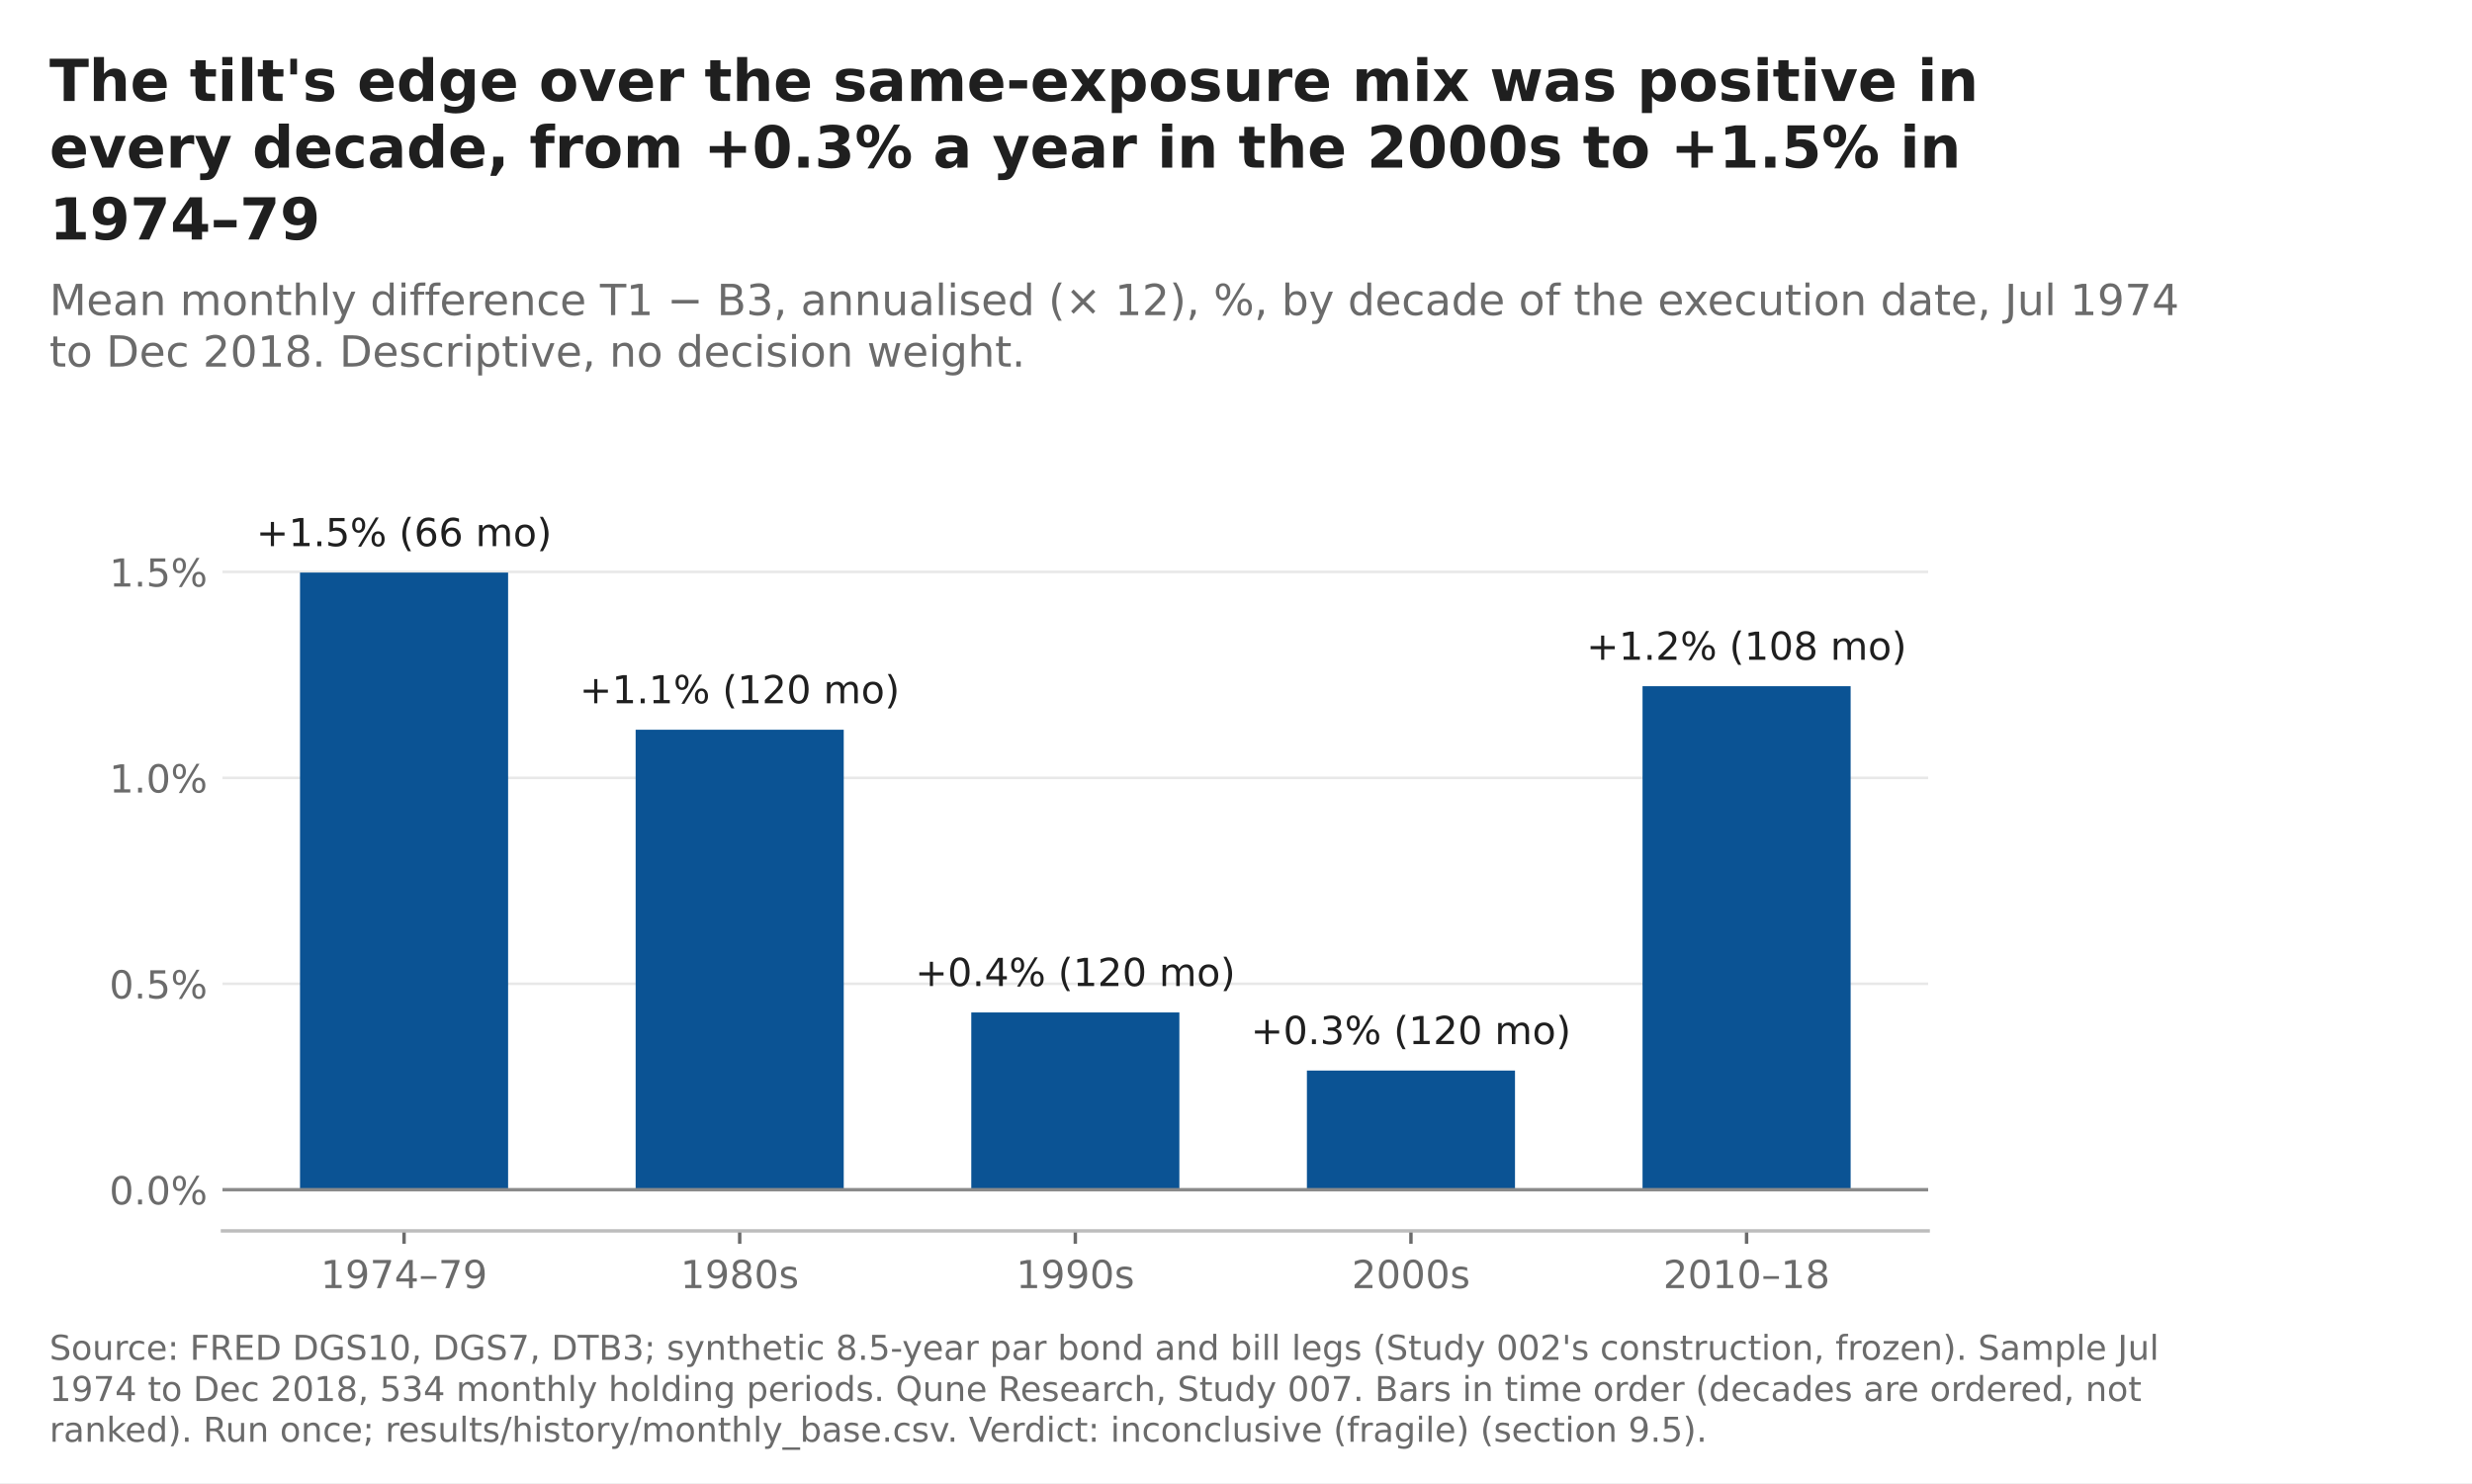
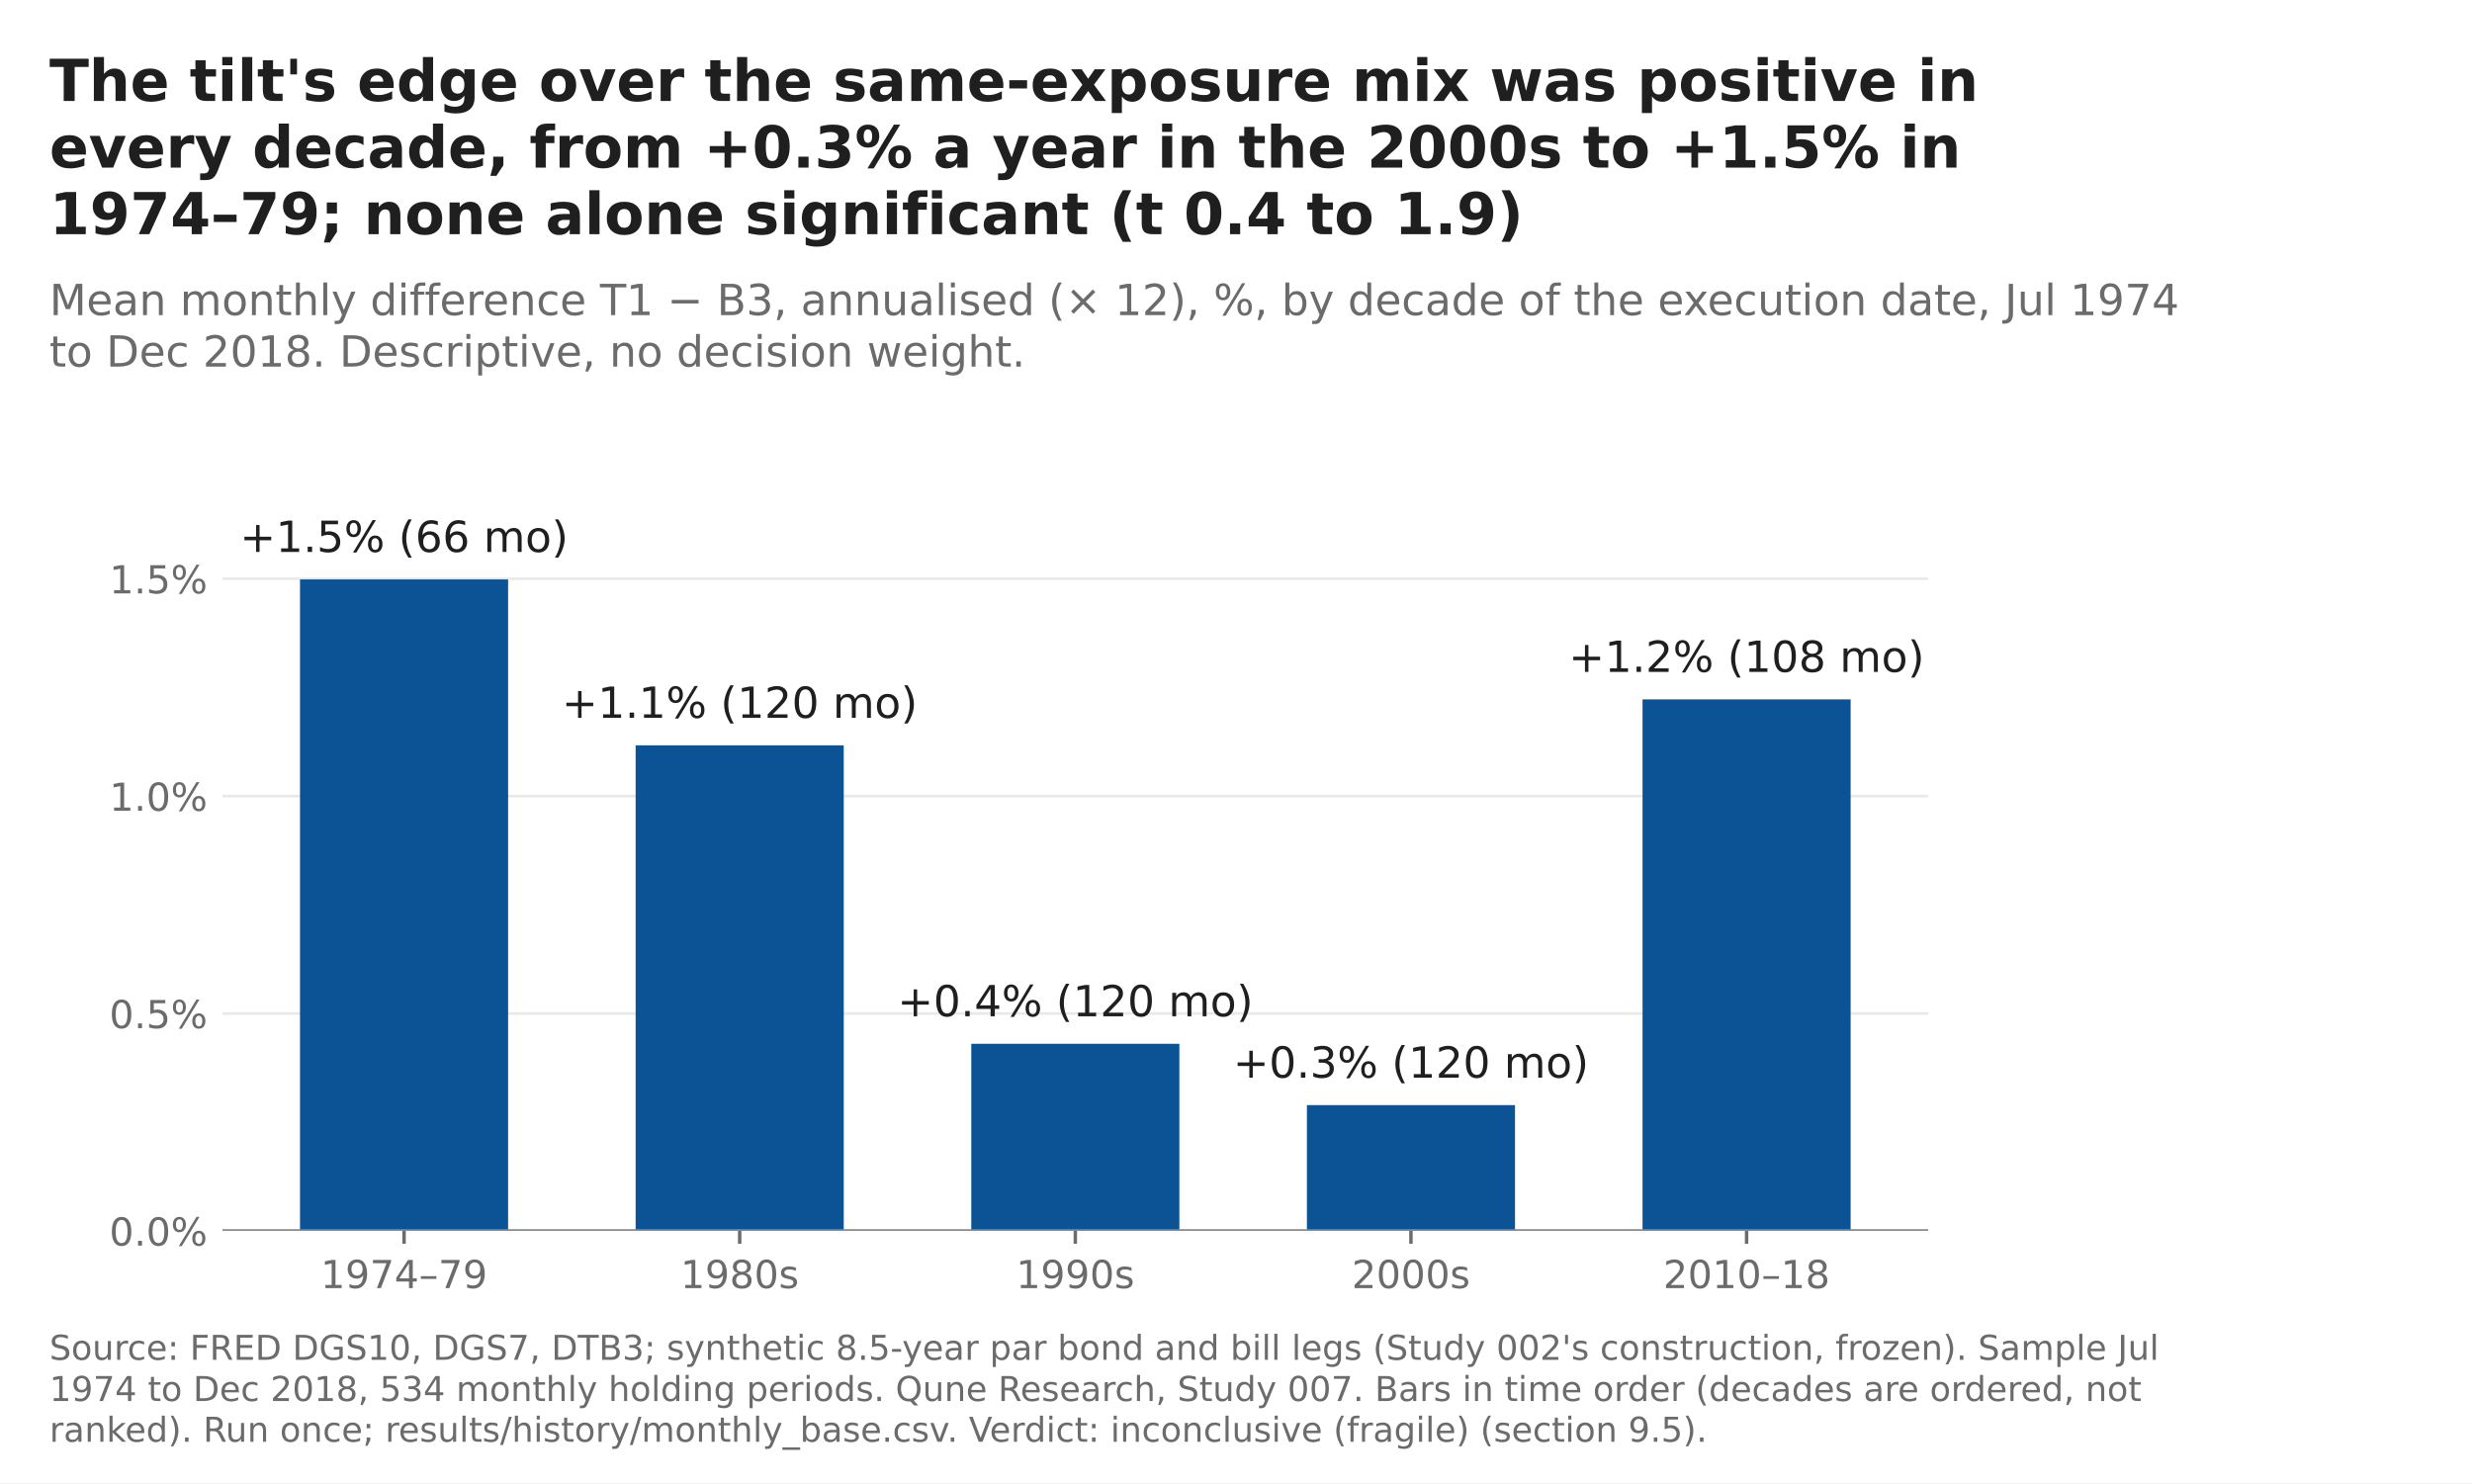
<svg xmlns="http://www.w3.org/2000/svg" xmlns:xlink="http://www.w3.org/1999/xlink" width="576pt" height="345.6pt" viewBox="0 0 576 345.6" version="1.1">
  <defs>
    <style type="text/css">*{stroke-linejoin: round; stroke-linecap: butt}</style>
  </defs>
  <g id="figure_1">
    <g id="patch_1">
      <path d="M 0 345.6  L 576 345.6  L 576 0  L 0 0  z " style="fill: #ffffff" />
    </g>
    <g id="axes_1">
      <g id="patch_2">
        <path d="M 51.84 286.848  L 449.28 286.848  L 449.28 104.671  L 51.84 104.671  z " style="fill: #ffffff" />
      </g>
      <g id="matplotlib.axis_1">
        <g id="xtick_1">
          <g id="line2d_1">
            <defs>
              <path id="m2944bad9f0" d="M 0 0  L 0 3  " style="stroke: #6b6b6b; stroke-width: 0.8" />
            </defs>
            <g>
              <use xlink:href="#m2944bad9f0" x="94.149" y="286.848" style="fill: #6b6b6b; stroke: #6b6b6b; stroke-width: 0.8" />
            </g>
          </g>
          <g id="text_1">
            <text style="font-size: 9px; font-family: 'DejaVu Sans', sans-serif; text-anchor: middle; fill: #6b6b6b" x="94.149" y="300.186" transform="rotate(-0 94.14914 300.1859)">1974–79</text>
          </g>
        </g>
        <g id="xtick_2">
          <g id="line2d_2">
            <g>
              <use xlink:href="#m2944bad9f0" x="172.355" y="286.848" style="fill: #6b6b6b; stroke: #6b6b6b; stroke-width: 0.8" />
            </g>
          </g>
          <g id="text_2">
            <text style="font-size: 9px; font-family: 'DejaVu Sans', sans-serif; text-anchor: middle; fill: #6b6b6b" x="172.355" y="300.186" transform="rotate(-0 172.3546 300.1859)">1980s</text>
          </g>
        </g>
        <g id="xtick_3">
          <g id="line2d_3">
            <g>
              <use xlink:href="#m2944bad9f0" x="250.56" y="286.848" style="fill: #6b6b6b; stroke: #6b6b6b; stroke-width: 0.8" />
            </g>
          </g>
          <g id="text_3">
            <text style="font-size: 9px; font-family: 'DejaVu Sans', sans-serif; text-anchor: middle; fill: #6b6b6b" x="250.56" y="300.186" transform="rotate(-0 250.56 300.1859)">1990s</text>
          </g>
        </g>
        <g id="xtick_4">
          <g id="line2d_4">
            <g>
              <use xlink:href="#m2944bad9f0" x="328.765" y="286.848" style="fill: #6b6b6b; stroke: #6b6b6b; stroke-width: 0.8" />
            </g>
          </g>
          <g id="text_4">
            <text style="font-size: 9px; font-family: 'DejaVu Sans', sans-serif; text-anchor: middle; fill: #6b6b6b" x="328.765" y="300.186" transform="rotate(-0 328.7654 300.1859)">2000s</text>
          </g>
        </g>
        <g id="xtick_5">
          <g id="line2d_5">
            <g>
              <use xlink:href="#m2944bad9f0" x="406.971" y="286.848" style="fill: #6b6b6b; stroke: #6b6b6b; stroke-width: 0.8" />
            </g>
          </g>
          <g id="text_5">
            <text style="font-size: 9px; font-family: 'DejaVu Sans', sans-serif; text-anchor: middle; fill: #6b6b6b" x="406.971" y="300.186" transform="rotate(-0 406.9709 300.1859)">2010–18</text>
          </g>
        </g>
      </g>
      <g id="matplotlib.axis_2">
        <g id="ytick_1">
          <g id="line2d_6">
-             <path d="M 51.84 277.25  L 449.28 277.25  " clip-path="url(#p0f939f7e3e)" style="fill: none; stroke: #e8e8e8; stroke-width: 0.6; stroke-linecap: round" />
+             <path d="M 51.84 286.848  L 449.28 286.848  " clip-path="url(#p0f939f7e3e)" style="fill: none; stroke: #e8e8e8; stroke-width: 0.6; stroke-linecap: round" />
          </g>
          <g id="line2d_7" />
          <g id="text_6">
-             <text style="font-size: 9px; font-family: 'DejaVu Sans', sans-serif; text-anchor: end; fill: #6b6b6b" x="48.34" y="280.668" transform="rotate(-0 48.34 280.6685)">0.0%</text>
+             <text style="font-size: 9px; font-family: 'DejaVu Sans', sans-serif; text-anchor: end; fill: #6b6b6b" x="48.34" y="290.267" transform="rotate(-0 48.34 290.2669)">0.0%</text>
          </g>
        </g>
        <g id="ytick_2">
          <g id="line2d_8">
-             <path d="M 51.84 229.257  L 449.28 229.257  " clip-path="url(#p0f939f7e3e)" style="fill: none; stroke: #e8e8e8; stroke-width: 0.6; stroke-linecap: round" />
+             <path d="M 51.84 236.186  L 449.28 236.186  " clip-path="url(#p0f939f7e3e)" style="fill: none; stroke: #e8e8e8; stroke-width: 0.6; stroke-linecap: round" />
          </g>
          <g id="line2d_9" />
          <g id="text_7">
-             <text style="font-size: 9px; font-family: 'DejaVu Sans', sans-serif; text-anchor: end; fill: #6b6b6b" x="48.34" y="232.676" transform="rotate(-0 48.34 232.6762)">0.5%</text>
+             <text style="font-size: 9px; font-family: 'DejaVu Sans', sans-serif; text-anchor: end; fill: #6b6b6b" x="48.34" y="239.605" transform="rotate(-0 48.34 239.6054)">0.5%</text>
          </g>
        </g>
        <g id="ytick_3">
          <g id="line2d_10">
-             <path d="M 51.84 181.265  L 449.28 181.265  " clip-path="url(#p0f939f7e3e)" style="fill: none; stroke: #e8e8e8; stroke-width: 0.6; stroke-linecap: round" />
+             <path d="M 51.84 185.525  L 449.28 185.525  " clip-path="url(#p0f939f7e3e)" style="fill: none; stroke: #e8e8e8; stroke-width: 0.6; stroke-linecap: round" />
          </g>
          <g id="line2d_11" />
          <g id="text_8">
-             <text style="font-size: 9px; font-family: 'DejaVu Sans', sans-serif; text-anchor: end; fill: #6b6b6b" x="48.34" y="184.684" transform="rotate(-0 48.34 184.6839)">1.0%</text>
+             <text style="font-size: 9px; font-family: 'DejaVu Sans', sans-serif; text-anchor: end; fill: #6b6b6b" x="48.34" y="188.944" transform="rotate(-0 48.34 188.9439)">1.0%</text>
          </g>
        </g>
        <g id="ytick_4">
          <g id="line2d_12">
-             <path d="M 51.84 133.273  L 449.28 133.273  " clip-path="url(#p0f939f7e3e)" style="fill: none; stroke: #e8e8e8; stroke-width: 0.6; stroke-linecap: round" />
+             <path d="M 51.84 134.863  L 449.28 134.863  " clip-path="url(#p0f939f7e3e)" style="fill: none; stroke: #e8e8e8; stroke-width: 0.6; stroke-linecap: round" />
          </g>
          <g id="line2d_13" />
          <g id="text_9">
-             <text style="font-size: 9px; font-family: 'DejaVu Sans', sans-serif; text-anchor: end; fill: #6b6b6b" x="48.34" y="136.692" transform="rotate(-0 48.34 136.6916)">1.5%</text>
+             <text style="font-size: 9px; font-family: 'DejaVu Sans', sans-serif; text-anchor: end; fill: #6b6b6b" x="48.34" y="138.282" transform="rotate(-0 48.34 138.2824)">1.5%</text>
          </g>
        </g>
      </g>
      <g id="patch_3">
-         <path d="M 69.905 277.25  L 118.393 277.25  L 118.393 133.434  L 69.905 133.434  z " clip-path="url(#p0f939f7e3e)" style="fill: #0b5394" />
+         <path d="M 69.905 286.848  L 118.393 286.848  L 118.393 135.034  L 69.905 135.034  z " clip-path="url(#p0f939f7e3e)" style="fill: #0b5394" />
      </g>
      <g id="patch_4">
-         <path d="M 148.111 277.25  L 196.598 277.25  L 196.598 170.057  L 148.111 170.057  z " clip-path="url(#p0f939f7e3e)" style="fill: #0b5394" />
+         <path d="M 148.111 286.848  L 196.598 286.848  L 196.598 173.694  L 148.111 173.694  z " clip-path="url(#p0f939f7e3e)" style="fill: #0b5394" />
      </g>
      <g id="patch_5">
-         <path d="M 226.316 277.25  L 274.804 277.25  L 274.804 235.942  L 226.316 235.942  z " clip-path="url(#p0f939f7e3e)" style="fill: #0b5394" />
+         <path d="M 226.316 286.848  L 274.804 286.848  L 274.804 243.243  L 226.316 243.243  z " clip-path="url(#p0f939f7e3e)" style="fill: #0b5394" />
      </g>
      <g id="patch_6">
-         <path d="M 304.522 277.25  L 353.009 277.25  L 353.009 249.482  L 304.522 249.482  z " clip-path="url(#p0f939f7e3e)" style="fill: #0b5394" />
+         <path d="M 304.522 286.848  L 353.009 286.848  L 353.009 257.536  L 304.522 257.536  z " clip-path="url(#p0f939f7e3e)" style="fill: #0b5394" />
      </g>
      <g id="patch_7">
-         <path d="M 382.727 277.25  L 431.215 277.25  L 431.215 159.912  L 382.727 159.912  z " clip-path="url(#p0f939f7e3e)" style="fill: #0b5394" />
+         <path d="M 382.727 286.848  L 431.215 286.848  L 431.215 162.985  L 382.727 162.985  z " clip-path="url(#p0f939f7e3e)" style="fill: #0b5394" />
      </g>
      <g id="line2d_14">
-         <path d="M 51.84 277.25  L 449.28 277.25  " clip-path="url(#p0f939f7e3e)" style="fill: none; stroke: #8a8a8a; stroke-width: 0.8; stroke-linecap: round" />
-       </g>
-       <g id="patch_8">
-         <path d="M 51.84 286.848  L 449.28 286.848  " style="fill: none; stroke: #bdbdbd; stroke-width: 0.8; stroke-linejoin: miter; stroke-linecap: square" />
+         <path d="M 51.84 286.848  L 449.28 286.848  " clip-path="url(#p0f939f7e3e)" style="fill: none; stroke: #8a8a8a; stroke-width: 0.8; stroke-linecap: round" />
      </g>
      <g id="text_10">
-         <text style="font-size: 9px; font-family: 'DejaVu Sans', sans-serif; text-anchor: middle; fill: #1f1f1f" x="94.149" y="127.272" transform="rotate(-0 94.14914 127.272)">+1.5% (66 mo)</text>
+         <text style="font-size: 10px; font-family: 'DejaVu Sans', sans-serif; text-anchor: middle; fill: #1f1f1f" x="94.149" y="128.631" transform="rotate(-0 94.14914 128.6315)">+1.5% (66 mo)</text>
      </g>
      <g id="text_11">
-         <text style="font-size: 9px; font-family: 'DejaVu Sans', sans-serif; text-anchor: middle; fill: #1f1f1f" x="172.355" y="163.895" transform="rotate(-0 172.3546 163.8953)">+1.1% (120 mo)</text>
+         <text style="font-size: 10px; font-family: 'DejaVu Sans', sans-serif; text-anchor: middle; fill: #1f1f1f" x="172.355" y="167.292" transform="rotate(-0 172.3546 167.2917)">+1.1% (120 mo)</text>
      </g>
      <g id="text_12">
-         <text style="font-size: 9px; font-family: 'DejaVu Sans', sans-serif; text-anchor: middle; fill: #1f1f1f" x="250.56" y="229.78" transform="rotate(-0 250.56 229.7801)">+0.4% (120 mo)</text>
+         <text style="font-size: 10px; font-family: 'DejaVu Sans', sans-serif; text-anchor: middle; fill: #1f1f1f" x="250.56" y="236.841" transform="rotate(-0 250.56 236.8409)">+0.4% (120 mo)</text>
      </g>
      <g id="text_13">
-         <text style="font-size: 9px; font-family: 'DejaVu Sans', sans-serif; text-anchor: middle; fill: #1f1f1f" x="328.765" y="243.319" transform="rotate(-0 328.7654 243.3194)">+0.3% (120 mo)</text>
+         <text style="font-size: 10px; font-family: 'DejaVu Sans', sans-serif; text-anchor: middle; fill: #1f1f1f" x="328.765" y="251.133" transform="rotate(-0 328.7654 251.1333)">+0.3% (120 mo)</text>
      </g>
      <g id="text_14">
-         <text style="font-size: 9px; font-family: 'DejaVu Sans', sans-serif; text-anchor: middle; fill: #1f1f1f" x="406.971" y="153.75" transform="rotate(-0 406.9709 153.75)">+1.2% (108 mo)</text>
+         <text style="font-size: 10px; font-family: 'DejaVu Sans', sans-serif; text-anchor: middle; fill: #1f1f1f" x="406.971" y="156.582" transform="rotate(-0 406.9709 156.5822)">+1.2% (108 mo)</text>
      </g>
    </g>
    <g id="qune-title">
      <text style="font-weight: 700; font-size: 13.5px; font-family: 'DejaVu Sans', sans-serif; fill: #1f1f1f" transform="translate(11.52 23.53092)">The tilt's edge over the same-exposure mix was positive in</text>
      <text style="font-weight: 700; font-size: 13.5px; font-family: 'DejaVu Sans', sans-serif; fill: #1f1f1f" transform="translate(11.52 39.05592)">every decade, from +0.3% a year in the 2000s to +1.5% in</text>
-       <text style="font-weight: 700; font-size: 13.5px; font-family: 'DejaVu Sans', sans-serif; fill: #1f1f1f" transform="translate(11.52 55.81596)">1974–79</text>
+       <text style="font-weight: 700; font-size: 13.5px; font-family: 'DejaVu Sans', sans-serif; fill: #1f1f1f" transform="translate(11.52 54.58092)">1974–79; none alone significant (t 0.4 to 1.9)</text>
    </g>
    <g id="qune-subtitle">
      <text style="font-size: 10px; font-family: 'DejaVu Sans', sans-serif; fill: #6b6b6b" transform="translate(11.52 73.43037)">Mean monthly difference T1 − B3, annualised (× 12), %, by decade of the execution date, Jul 1974</text>
      <text style="font-size: 10px; font-family: 'DejaVu Sans', sans-serif; fill: #6b6b6b" transform="translate(11.52 85.43037)">to Dec 2018. Descriptive, no decision weight.</text>
    </g>
    <g id="qune-source-line">
      <text style="font-size: 8px; font-family: 'DejaVu Sans', sans-serif; fill: #6b6b6b" transform="translate(11.52 316.8955)">Source: FRED DGS10, DGS7, DTB3; synthetic 8.5-year par bond and bill legs (Study 002's construction, frozen). Sample Jul</text>
      <text style="font-size: 8px; font-family: 'DejaVu Sans', sans-serif; fill: #6b6b6b" transform="translate(11.52 326.4955)">1974 to Dec 2018, 534 monthly holding periods. Qune Research, Study 007. Bars in time order (decades are ordered, not</text>
      <text style="font-size: 8px; font-family: 'DejaVu Sans', sans-serif; fill: #6b6b6b" transform="translate(11.52 335.9842)">ranked). Run once; results/history/monthly_base.csv. Verdict: inconclusive (fragile) (section 9.5).</text>
    </g>
  </g>
  <defs>
    <clipPath id="p0f939f7e3e">
      <rect x="51.84" y="104.671" width="397.44" height="182.177" />
    </clipPath>
  </defs>
</svg>
